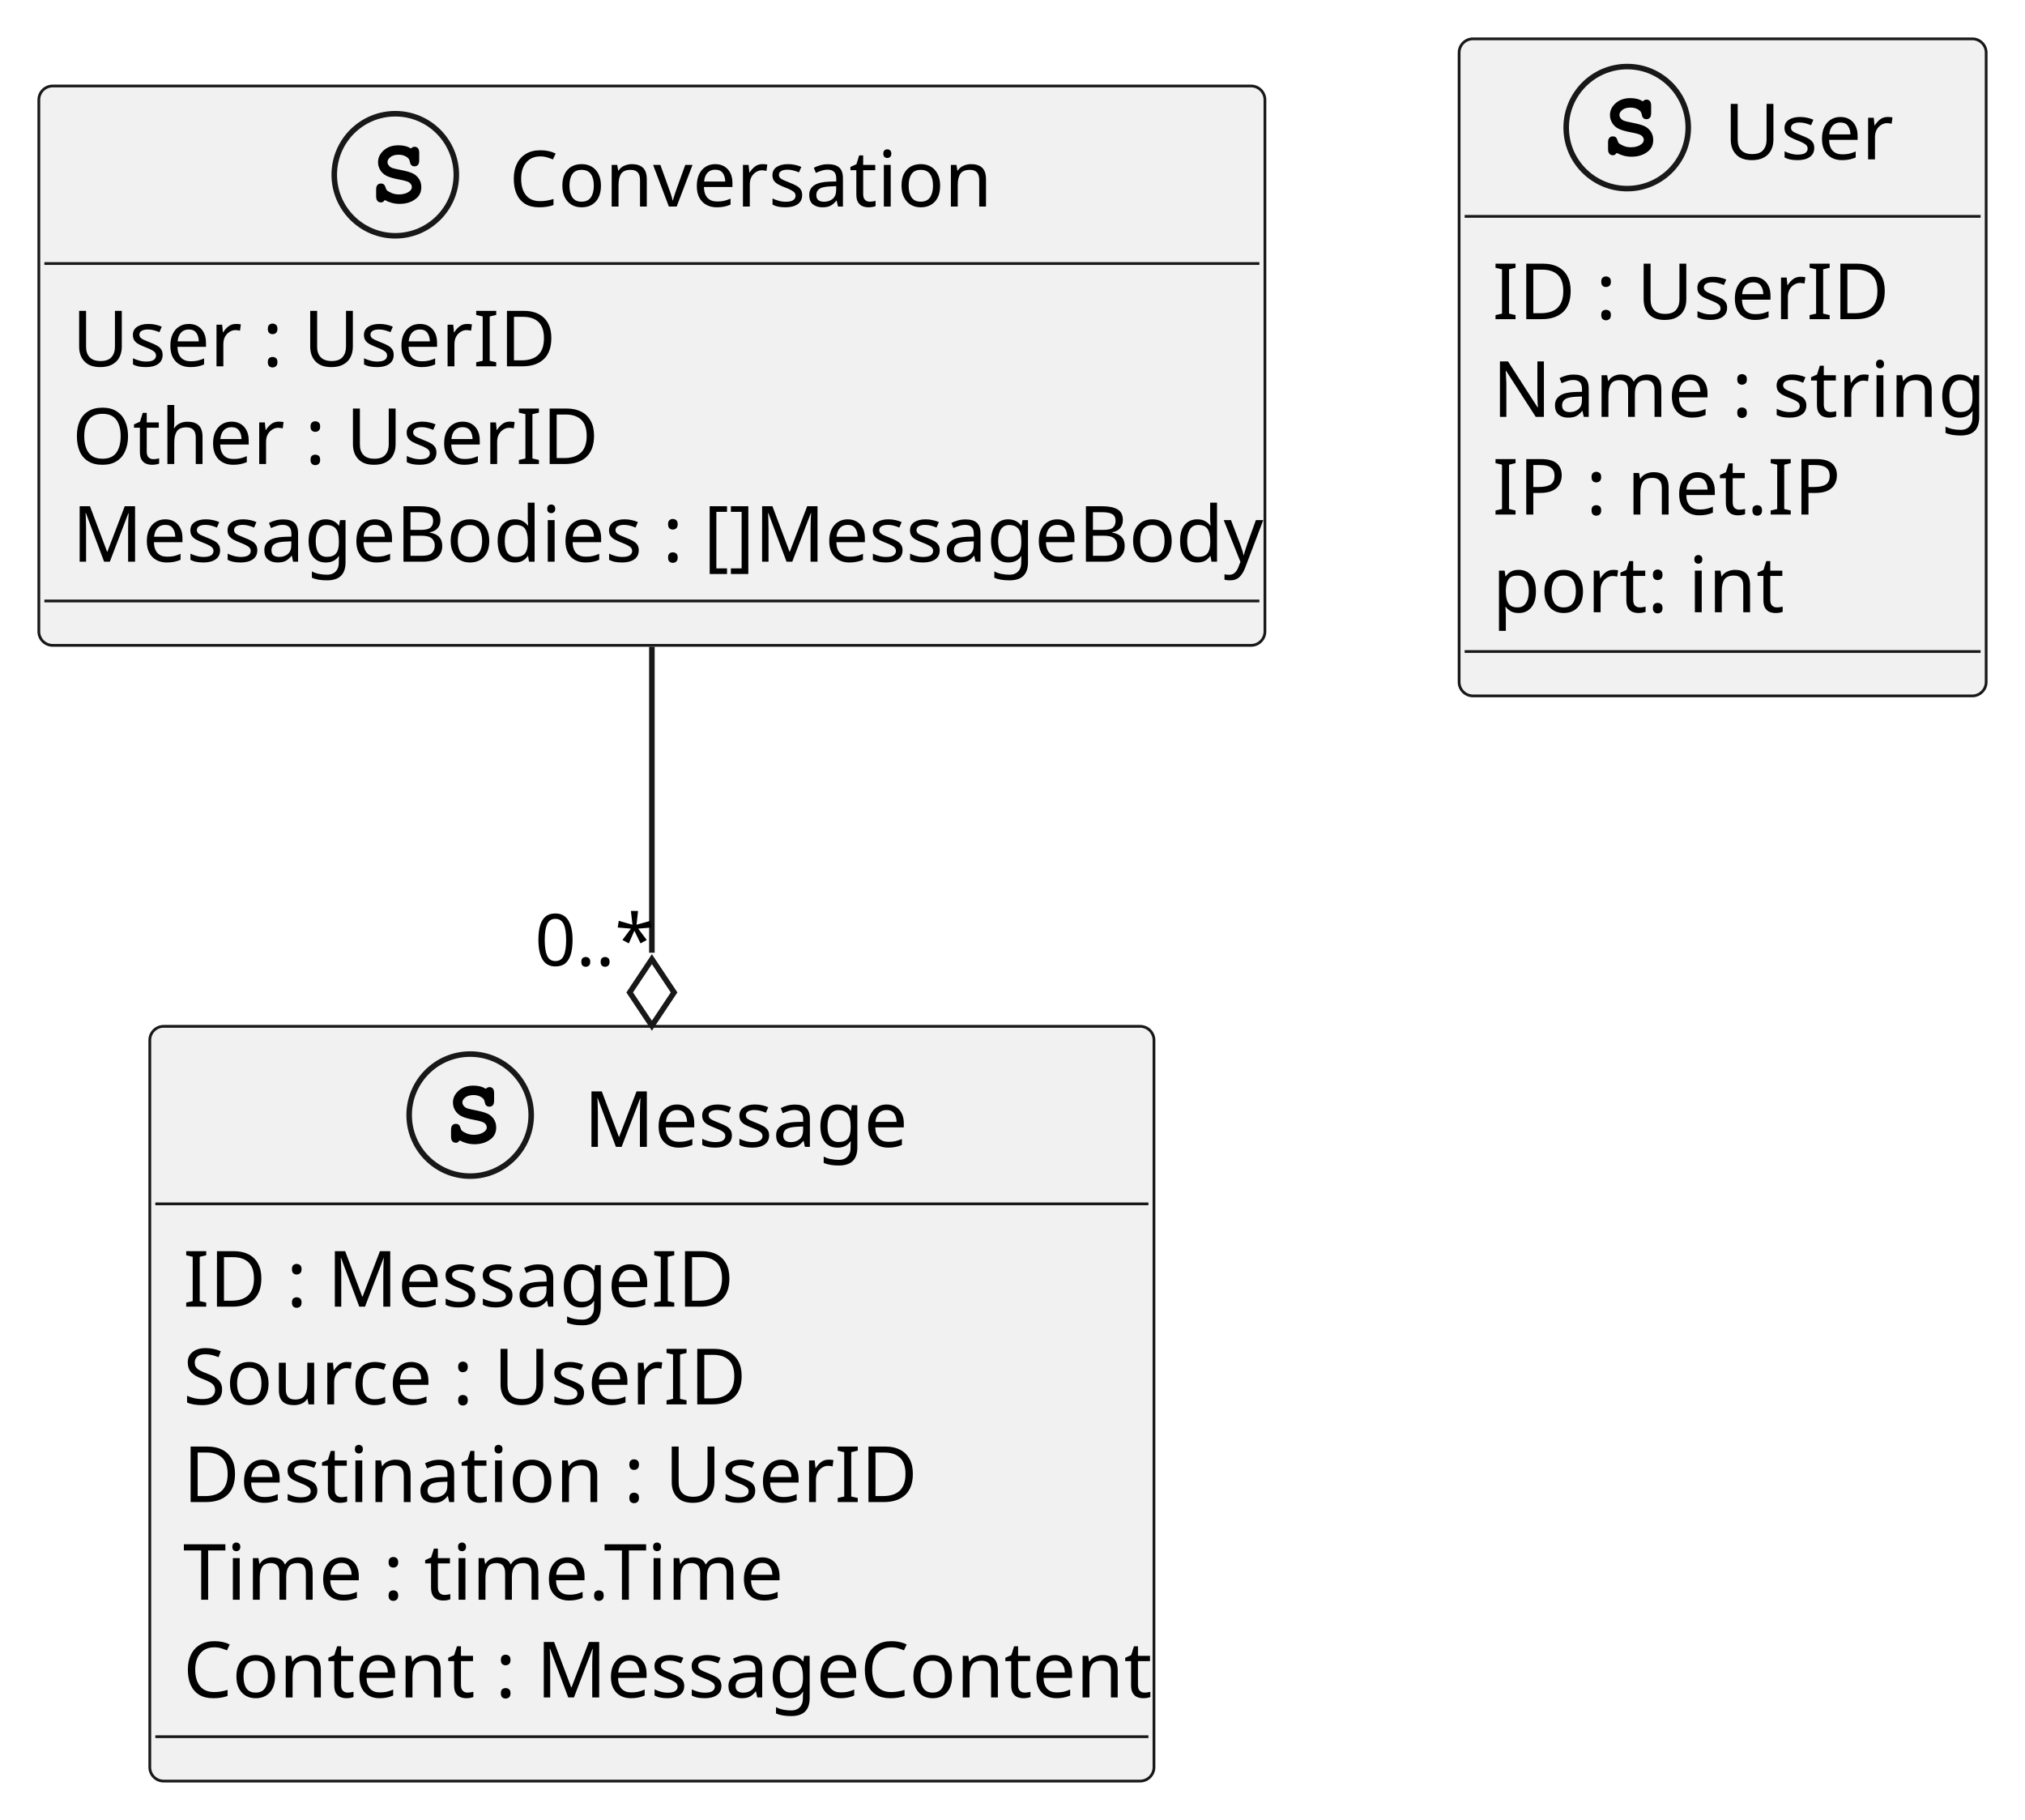
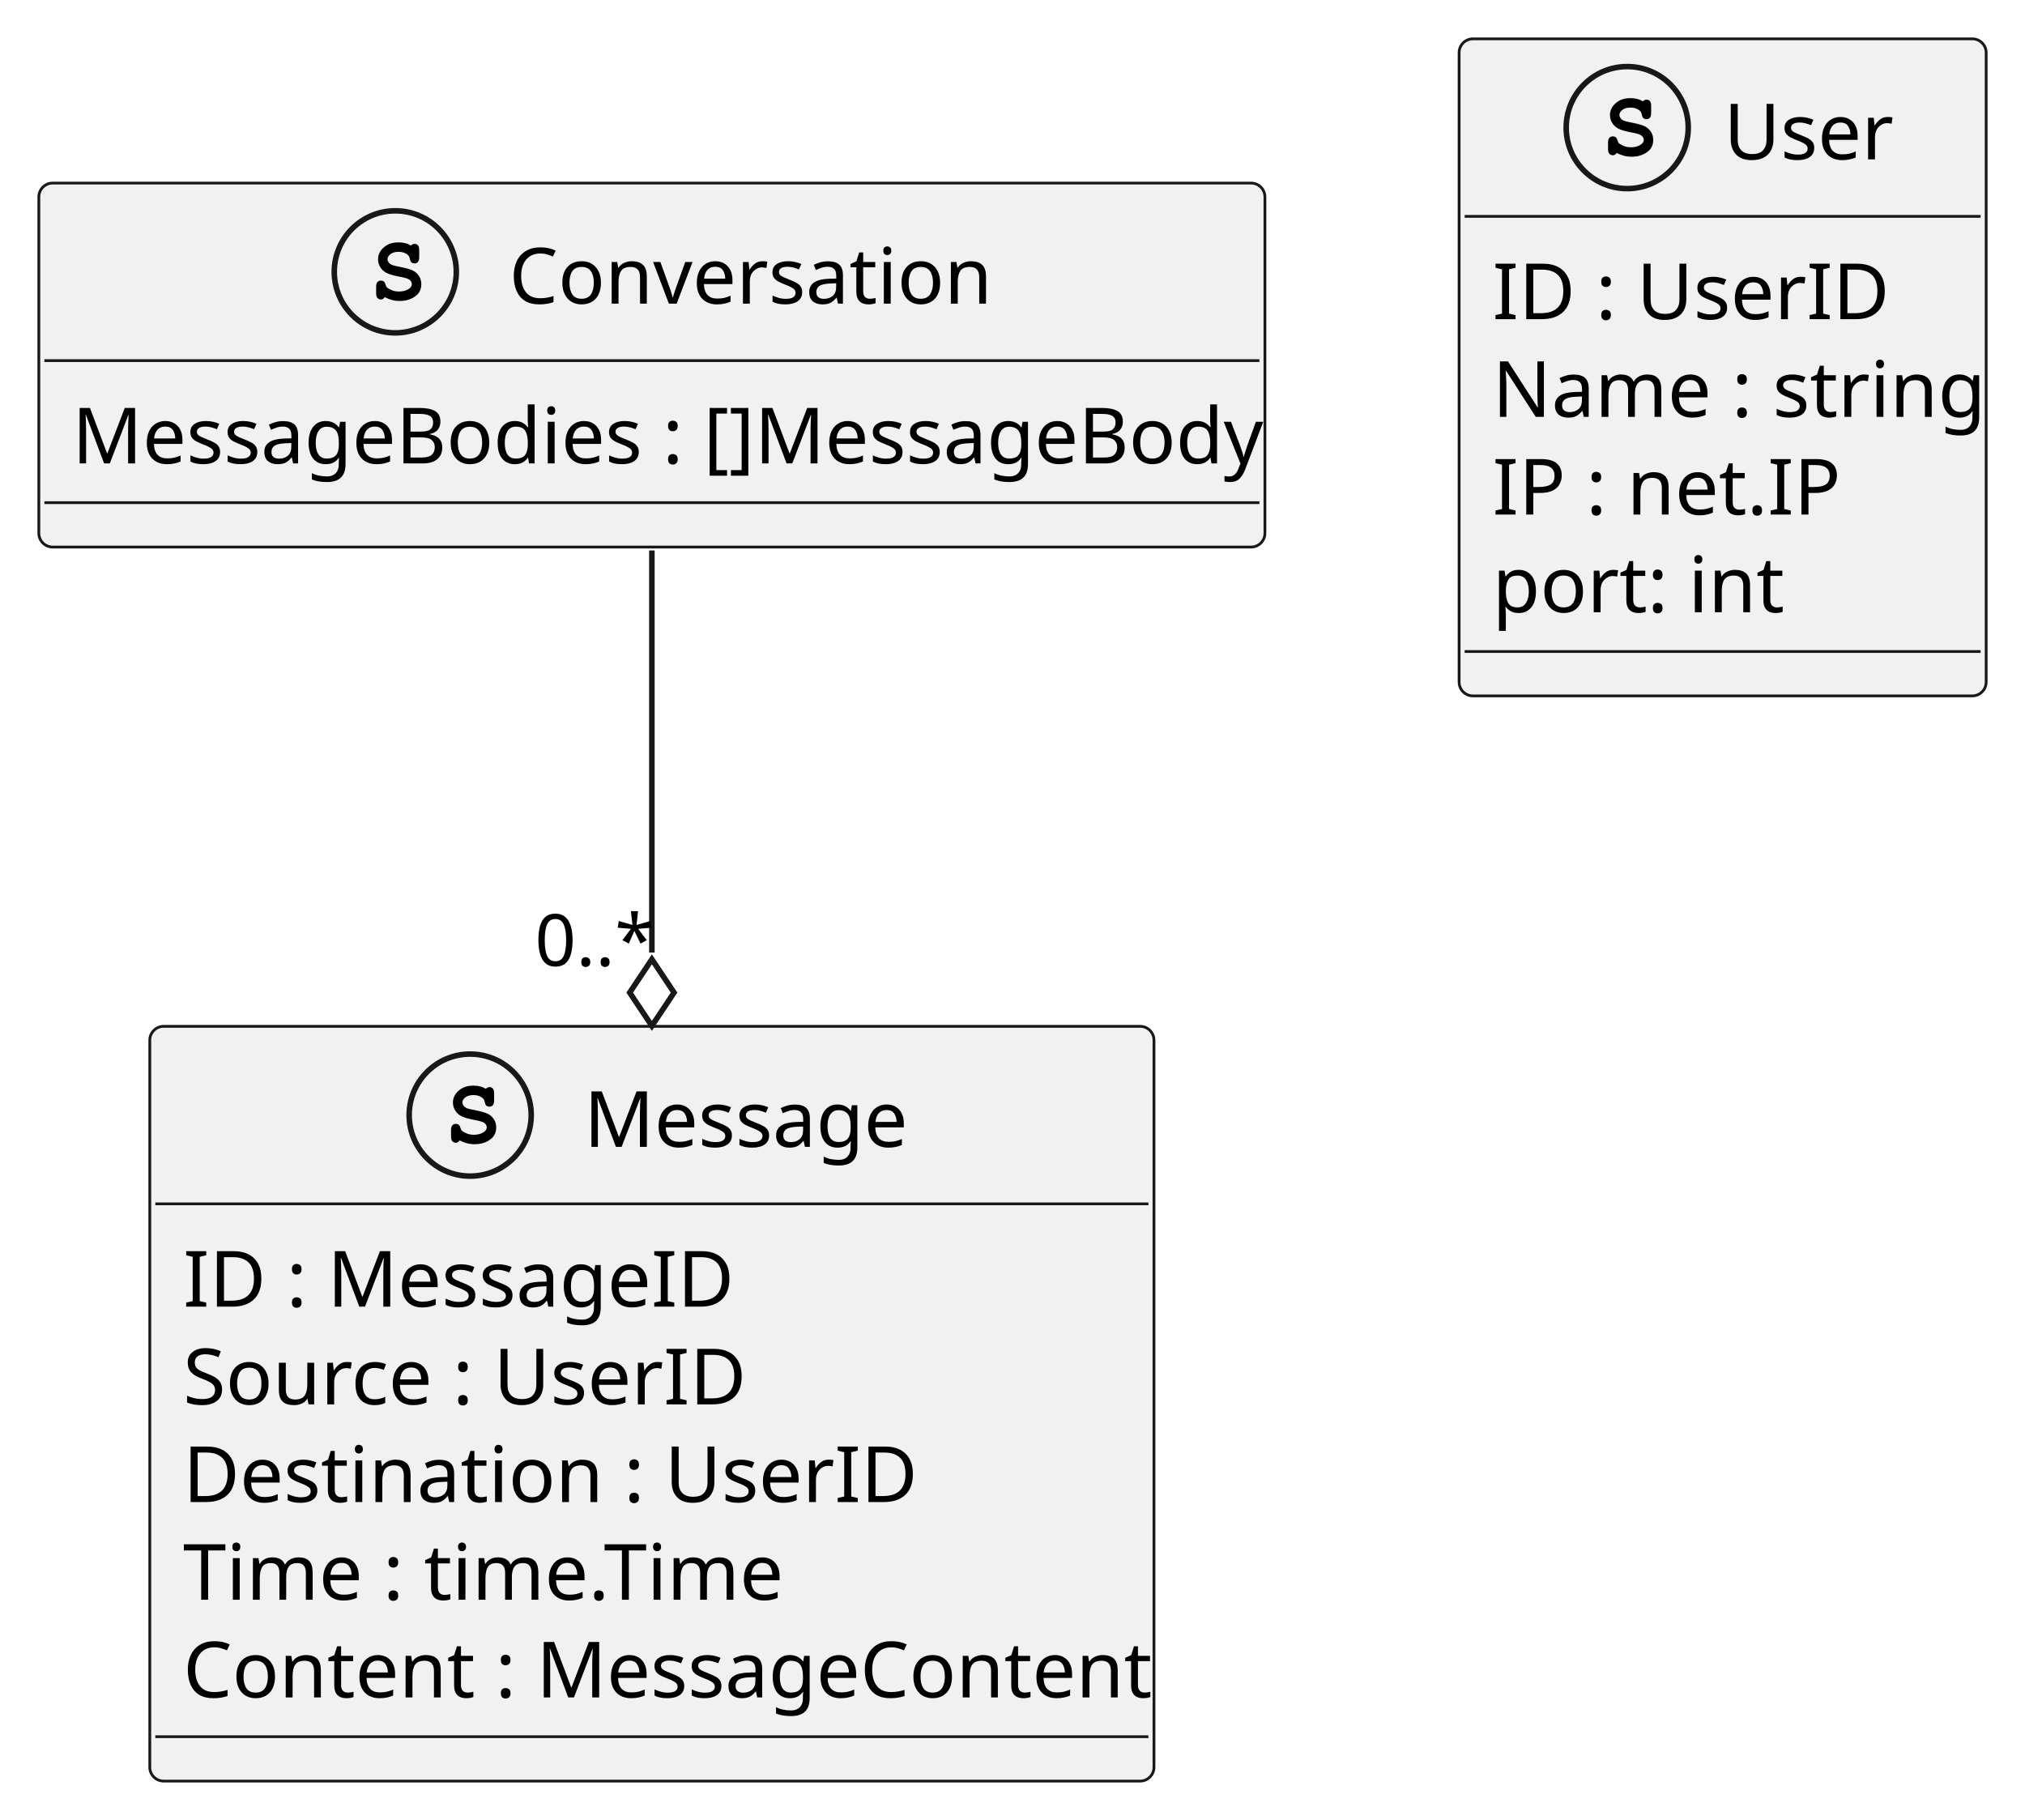
<svg xmlns="http://www.w3.org/2000/svg" contentStyleType="text/css" height="328px" preserveAspectRatio="none" style="width:365px;height:328px;background:#FFFFFF;" version="1.1" viewBox="0 0 365 328" width="365px" zoomAndPan="magnify">
  <defs />
  <g>
    <g id="elem_Message">
      <rect codeLine="3" fill="#F1F1F1" height="136.047" id="Message" rx="2.5" ry="2.5" style="stroke:#181818;stroke-width:0.5;" width="181" x="27" y="185" />
      <ellipse cx="84.75" cy="201" fill="#F1F1F1" rx="11" ry="11" style="stroke:#181818;stroke-width:1.0;" />
      <path d="M82.859,205.562 Q82.641,205.828 82.5,205.906 Q82.359,205.984 82.172,205.984 Q81.781,205.984 81.539,205.719 Q81.297,205.453 81.297,204.859 L81.297,203.703 Q81.297,203.094 81.539,202.836 Q81.781,202.578 82.172,202.578 Q82.469,202.578 82.672,202.734 Q82.875,202.891 82.984,203.258 Q83.094,203.625 83.203,203.766 Q83.453,204.016 84.062,204.281 Q84.672,204.547 85.406,204.547 Q86.547,204.547 87.266,204.016 Q87.734,203.688 87.734,203.219 Q87.734,202.906 87.516,202.625 Q87.297,202.344 86.781,202.172 Q86.453,202.047 85.297,201.828 Q83.906,201.562 83.188,201.203 Q82.469,200.844 82.055,200.18 Q81.641,199.516 81.641,198.734 Q81.641,197.516 82.664,196.602 Q83.688,195.688 85.328,195.688 Q85.984,195.688 86.539,195.828 Q87.094,195.969 87.562,196.266 Q87.891,195.953 88.219,195.953 Q88.594,195.953 88.828,196.211 Q89.062,196.469 89.062,197.078 L89.062,198.359 Q89.062,198.969 88.828,199.227 Q88.594,199.484 88.219,199.484 Q87.906,199.484 87.672,199.297 Q87.484,199.156 87.398,198.734 Q87.312,198.312 87.172,198.125 Q86.922,197.812 86.445,197.602 Q85.969,197.391 85.328,197.391 Q84.406,197.391 83.875,197.812 Q83.344,198.234 83.344,198.703 Q83.344,199.016 83.562,199.312 Q83.781,199.609 84.203,199.781 Q84.484,199.891 85.789,200.148 Q87.094,200.406 87.797,200.711 Q88.5,201.016 88.969,201.672 Q89.438,202.328 89.438,203.234 Q89.438,204.5 88.547,205.25 Q87.359,206.25 85.531,206.25 Q84.828,206.25 84.164,206.078 Q83.5,205.906 82.859,205.562 Z " fill="#000000" />
      <text fill="#000000" font-family="sans-serif" font-size="14" lengthAdjust="spacing" textLength="57" x="105.25" y="206.728">Message</text>
      <line style="stroke:#181818;stroke-width:0.5;" x1="28" x2="207" y1="217" y2="217" />
      <text fill="#000000" font-family="sans-serif" font-size="14" lengthAdjust="spacing" textLength="95" x="33" y="235.533">ID : MessageID</text>
      <text fill="#000000" font-family="sans-serif" font-size="14" lengthAdjust="spacing" textLength="99" x="33" y="253.143">Source : UserID</text>
      <text fill="#000000" font-family="sans-serif" font-size="14" lengthAdjust="spacing" textLength="125" x="33" y="270.752">Destination : UserID</text>
      <text fill="#000000" font-family="sans-serif" font-size="14" lengthAdjust="spacing" textLength="104" x="33" y="288.361">Time : time.Time</text>
      <text fill="#000000" font-family="sans-serif" font-size="14" lengthAdjust="spacing" textLength="169" x="33" y="305.971">Content : MessageContent</text>
      <line style="stroke:#181818;stroke-width:0.5;" x1="28" x2="207" y1="313.047" y2="313.047" />
    </g>
    <g id="elem_User">
      <rect codeLine="11" fill="#F1F1F1" height="118.438" id="User" rx="2.5" ry="2.5" style="stroke:#181818;stroke-width:0.5;" width="95" x="263" y="7" />
      <ellipse cx="293.3" cy="23" fill="#F1F1F1" rx="11" ry="11" style="stroke:#181818;stroke-width:1.0;" />
      <path d="M291.409,27.562 Q291.191,27.828 291.05,27.906 Q290.909,27.984 290.722,27.984 Q290.331,27.984 290.089,27.719 Q289.847,27.453 289.847,26.859 L289.847,25.703 Q289.847,25.094 290.089,24.836 Q290.331,24.578 290.722,24.578 Q291.019,24.578 291.222,24.734 Q291.425,24.891 291.534,25.258 Q291.644,25.625 291.753,25.766 Q292.003,26.016 292.613,26.281 Q293.222,26.547 293.956,26.547 Q295.097,26.547 295.816,26.016 Q296.284,25.688 296.284,25.219 Q296.284,24.906 296.066,24.625 Q295.847,24.344 295.331,24.172 Q295.003,24.047 293.847,23.828 Q292.456,23.562 291.738,23.203 Q291.019,22.844 290.605,22.18 Q290.191,21.516 290.191,20.734 Q290.191,19.516 291.214,18.602 Q292.238,17.688 293.878,17.688 Q294.534,17.688 295.089,17.828 Q295.644,17.969 296.113,18.266 Q296.441,17.953 296.769,17.953 Q297.144,17.953 297.378,18.211 Q297.613,18.469 297.613,19.078 L297.613,20.359 Q297.613,20.969 297.378,21.227 Q297.144,21.484 296.769,21.484 Q296.456,21.484 296.222,21.297 Q296.034,21.156 295.948,20.734 Q295.863,20.312 295.722,20.125 Q295.472,19.812 294.995,19.602 Q294.519,19.391 293.878,19.391 Q292.956,19.391 292.425,19.812 Q291.894,20.234 291.894,20.703 Q291.894,21.016 292.113,21.312 Q292.331,21.609 292.753,21.781 Q293.034,21.891 294.339,22.148 Q295.644,22.406 296.347,22.711 Q297.05,23.016 297.519,23.672 Q297.988,24.328 297.988,25.234 Q297.988,26.5 297.097,27.25 Q295.909,28.25 294.081,28.25 Q293.378,28.25 292.714,28.078 Q292.05,27.906 291.409,27.562 Z " fill="#000000" />
      <text fill="#000000" font-family="sans-serif" font-size="14" lengthAdjust="spacing" textLength="29" x="310.7" y="28.729">User</text>
      <line style="stroke:#181818;stroke-width:0.5;" x1="264" x2="357" y1="39" y2="39" />
      <text fill="#000000" font-family="sans-serif" font-size="14" lengthAdjust="spacing" textLength="67" x="269" y="57.533">ID : UserID</text>
      <text fill="#000000" font-family="sans-serif" font-size="14" lengthAdjust="spacing" textLength="83" x="269" y="75.143">Name : string</text>
      <text fill="#000000" font-family="sans-serif" font-size="14" lengthAdjust="spacing" textLength="60" x="269" y="92.752">IP : net.IP</text>
      <text fill="#000000" font-family="sans-serif" font-size="14" lengthAdjust="spacing" textLength="48" x="269" y="110.361">port: int</text>
      <line style="stroke:#181818;stroke-width:0.5;" x1="264" x2="357" y1="117.438" y2="117.438" />
    </g>
    <g id="elem_Conversation">
-       <rect codeLine="18" fill="#F1F1F1" height="100.828" id="Conversation" rx="2.5" ry="2.5" style="stroke:#181818;stroke-width:0.5;" width="221" x="7" y="15.5" />
-       <ellipse cx="71.25" cy="31.5" fill="#F1F1F1" rx="11" ry="11" style="stroke:#181818;stroke-width:1.0;" />
-       <path d="M69.359,36.062 Q69.141,36.328 69,36.406 Q68.859,36.484 68.672,36.484 Q68.281,36.484 68.039,36.219 Q67.797,35.953 67.797,35.359 L67.797,34.203 Q67.797,33.594 68.039,33.336 Q68.281,33.078 68.672,33.078 Q68.969,33.078 69.172,33.234 Q69.375,33.391 69.484,33.758 Q69.594,34.125 69.703,34.266 Q69.953,34.516 70.562,34.781 Q71.172,35.047 71.906,35.047 Q73.047,35.047 73.766,34.516 Q74.234,34.188 74.234,33.719 Q74.234,33.406 74.016,33.125 Q73.797,32.844 73.281,32.672 Q72.953,32.547 71.797,32.328 Q70.406,32.062 69.688,31.703 Q68.969,31.344 68.555,30.68 Q68.141,30.016 68.141,29.234 Q68.141,28.016 69.164,27.102 Q70.188,26.188 71.828,26.188 Q72.484,26.188 73.039,26.328 Q73.594,26.469 74.062,26.766 Q74.391,26.453 74.719,26.453 Q75.094,26.453 75.328,26.711 Q75.562,26.969 75.562,27.578 L75.562,28.859 Q75.562,29.469 75.328,29.727 Q75.094,29.984 74.719,29.984 Q74.406,29.984 74.172,29.797 Q73.984,29.656 73.898,29.234 Q73.812,28.812 73.672,28.625 Q73.422,28.312 72.945,28.102 Q72.469,27.891 71.828,27.891 Q70.906,27.891 70.375,28.312 Q69.844,28.734 69.844,29.203 Q69.844,29.516 70.062,29.812 Q70.281,30.109 70.703,30.281 Q70.984,30.391 72.289,30.648 Q73.594,30.906 74.297,31.211 Q75,31.516 75.469,32.172 Q75.938,32.828 75.938,33.734 Q75.938,35 75.047,35.75 Q73.859,36.75 72.031,36.75 Q71.328,36.75 70.664,36.578 Q70,36.406 69.359,36.062 Z " fill="#000000" />
-       <text fill="#000000" font-family="sans-serif" font-size="14" lengthAdjust="spacing" textLength="84" x="91.75" y="37.228">Conversation</text>
-       <line style="stroke:#181818;stroke-width:0.5;" x1="8" x2="227" y1="47.5" y2="47.5" />
-       <text fill="#000000" font-family="sans-serif" font-size="14" lengthAdjust="spacing" textLength="83" x="13" y="66.033">User : UserID</text>
-       <text fill="#000000" font-family="sans-serif" font-size="14" lengthAdjust="spacing" textLength="90" x="13" y="83.643">Other : UserID</text>
-       <text fill="#000000" font-family="sans-serif" font-size="14" lengthAdjust="spacing" textLength="209" x="13" y="101.252">MessageBodies : []MessageBody</text>
-       <line style="stroke:#181818;stroke-width:0.5;" x1="8" x2="227" y1="108.328" y2="108.328" />
+       <rect codeLine="18" fill="#F1F1F1" height="65.609" id="Conversation" rx="2.5" ry="2.5" style="stroke:#181818;stroke-width:0.5;" width="221" x="7" y="33" />
+       <ellipse cx="71.25" cy="49" fill="#F1F1F1" rx="11" ry="11" style="stroke:#181818;stroke-width:1.0;" />
+       <path d="M69.359,53.562 Q69.141,53.828 69,53.906 Q68.859,53.984 68.672,53.984 Q68.281,53.984 68.039,53.719 Q67.797,53.453 67.797,52.859 L67.797,51.703 Q67.797,51.094 68.039,50.836 Q68.281,50.578 68.672,50.578 Q68.969,50.578 69.172,50.734 Q69.375,50.891 69.484,51.258 Q69.594,51.625 69.703,51.766 Q69.953,52.016 70.562,52.281 Q71.172,52.547 71.906,52.547 Q73.047,52.547 73.766,52.016 Q74.234,51.688 74.234,51.219 Q74.234,50.906 74.016,50.625 Q73.797,50.344 73.281,50.172 Q72.953,50.047 71.797,49.828 Q70.406,49.562 69.688,49.203 Q68.969,48.844 68.555,48.18 Q68.141,47.516 68.141,46.734 Q68.141,45.516 69.164,44.602 Q70.188,43.688 71.828,43.688 Q72.484,43.688 73.039,43.828 Q73.594,43.969 74.062,44.266 Q74.391,43.953 74.719,43.953 Q75.094,43.953 75.328,44.211 Q75.562,44.469 75.562,45.078 L75.562,46.359 Q75.562,46.969 75.328,47.227 Q75.094,47.484 74.719,47.484 Q74.406,47.484 74.172,47.297 Q73.984,47.156 73.898,46.734 Q73.812,46.312 73.672,46.125 Q73.422,45.812 72.945,45.602 Q72.469,45.391 71.828,45.391 Q70.906,45.391 70.375,45.812 Q69.844,46.234 69.844,46.703 Q69.844,47.016 70.062,47.312 Q70.281,47.609 70.703,47.781 Q70.984,47.891 72.289,48.148 Q73.594,48.406 74.297,48.711 Q75,49.016 75.469,49.672 Q75.938,50.328 75.938,51.234 Q75.938,52.5 75.047,53.25 Q73.859,54.25 72.031,54.25 Q71.328,54.25 70.664,54.078 Q70,53.906 69.359,53.562 Z " fill="#000000" />
+       <text fill="#000000" font-family="sans-serif" font-size="14" lengthAdjust="spacing" textLength="84" x="91.75" y="54.728">Conversation</text>
+       <line style="stroke:#181818;stroke-width:0.5;" x1="8" x2="227" y1="65" y2="65" />
+       <text fill="#000000" font-family="sans-serif" font-size="14" lengthAdjust="spacing" textLength="209" x="13" y="83.533">MessageBodies : []MessageBody</text>
+       <line style="stroke:#181818;stroke-width:0.5;" x1="8" x2="227" y1="90.609" y2="90.609" />
    </g>
    <g id="link_Conversation_Message">
-       <path codeLine="24" d="M117.5,116.58 C117.5,133.54 117.5,152.98 117.5,171.73 " fill="none" id="Conversation-to-Message" style="stroke:#181818;stroke-width:1.0;" />
-       <polygon fill="none" points="117.5,184.89,121.5,178.89,117.5,172.89,113.5,178.89,117.5,184.89" style="stroke:#181818;stroke-width:1.0;" />
-       <text fill="#000000" font-family="sans-serif" font-size="13" lengthAdjust="spacing" textLength="20" x="96.406" y="174.077">0..*</text>
+       <path codeLine="22" d="M117.5,99.22 C117.5,119.32 117.5,146.15 117.5,171.71 " fill="none" id="Conversation-to-Message" style="stroke:#181818;stroke-width:1.0;" />
+       <polygon fill="none" points="117.5,184.92,121.5,178.92,117.5,172.92,113.5,178.92,117.5,184.92" style="stroke:#181818;stroke-width:1.0;" />
+       <text fill="#000000" font-family="sans-serif" font-size="13" lengthAdjust="spacing" textLength="20" x="96.406" y="174.111">0..*</text>
    </g>
  </g>
</svg>
